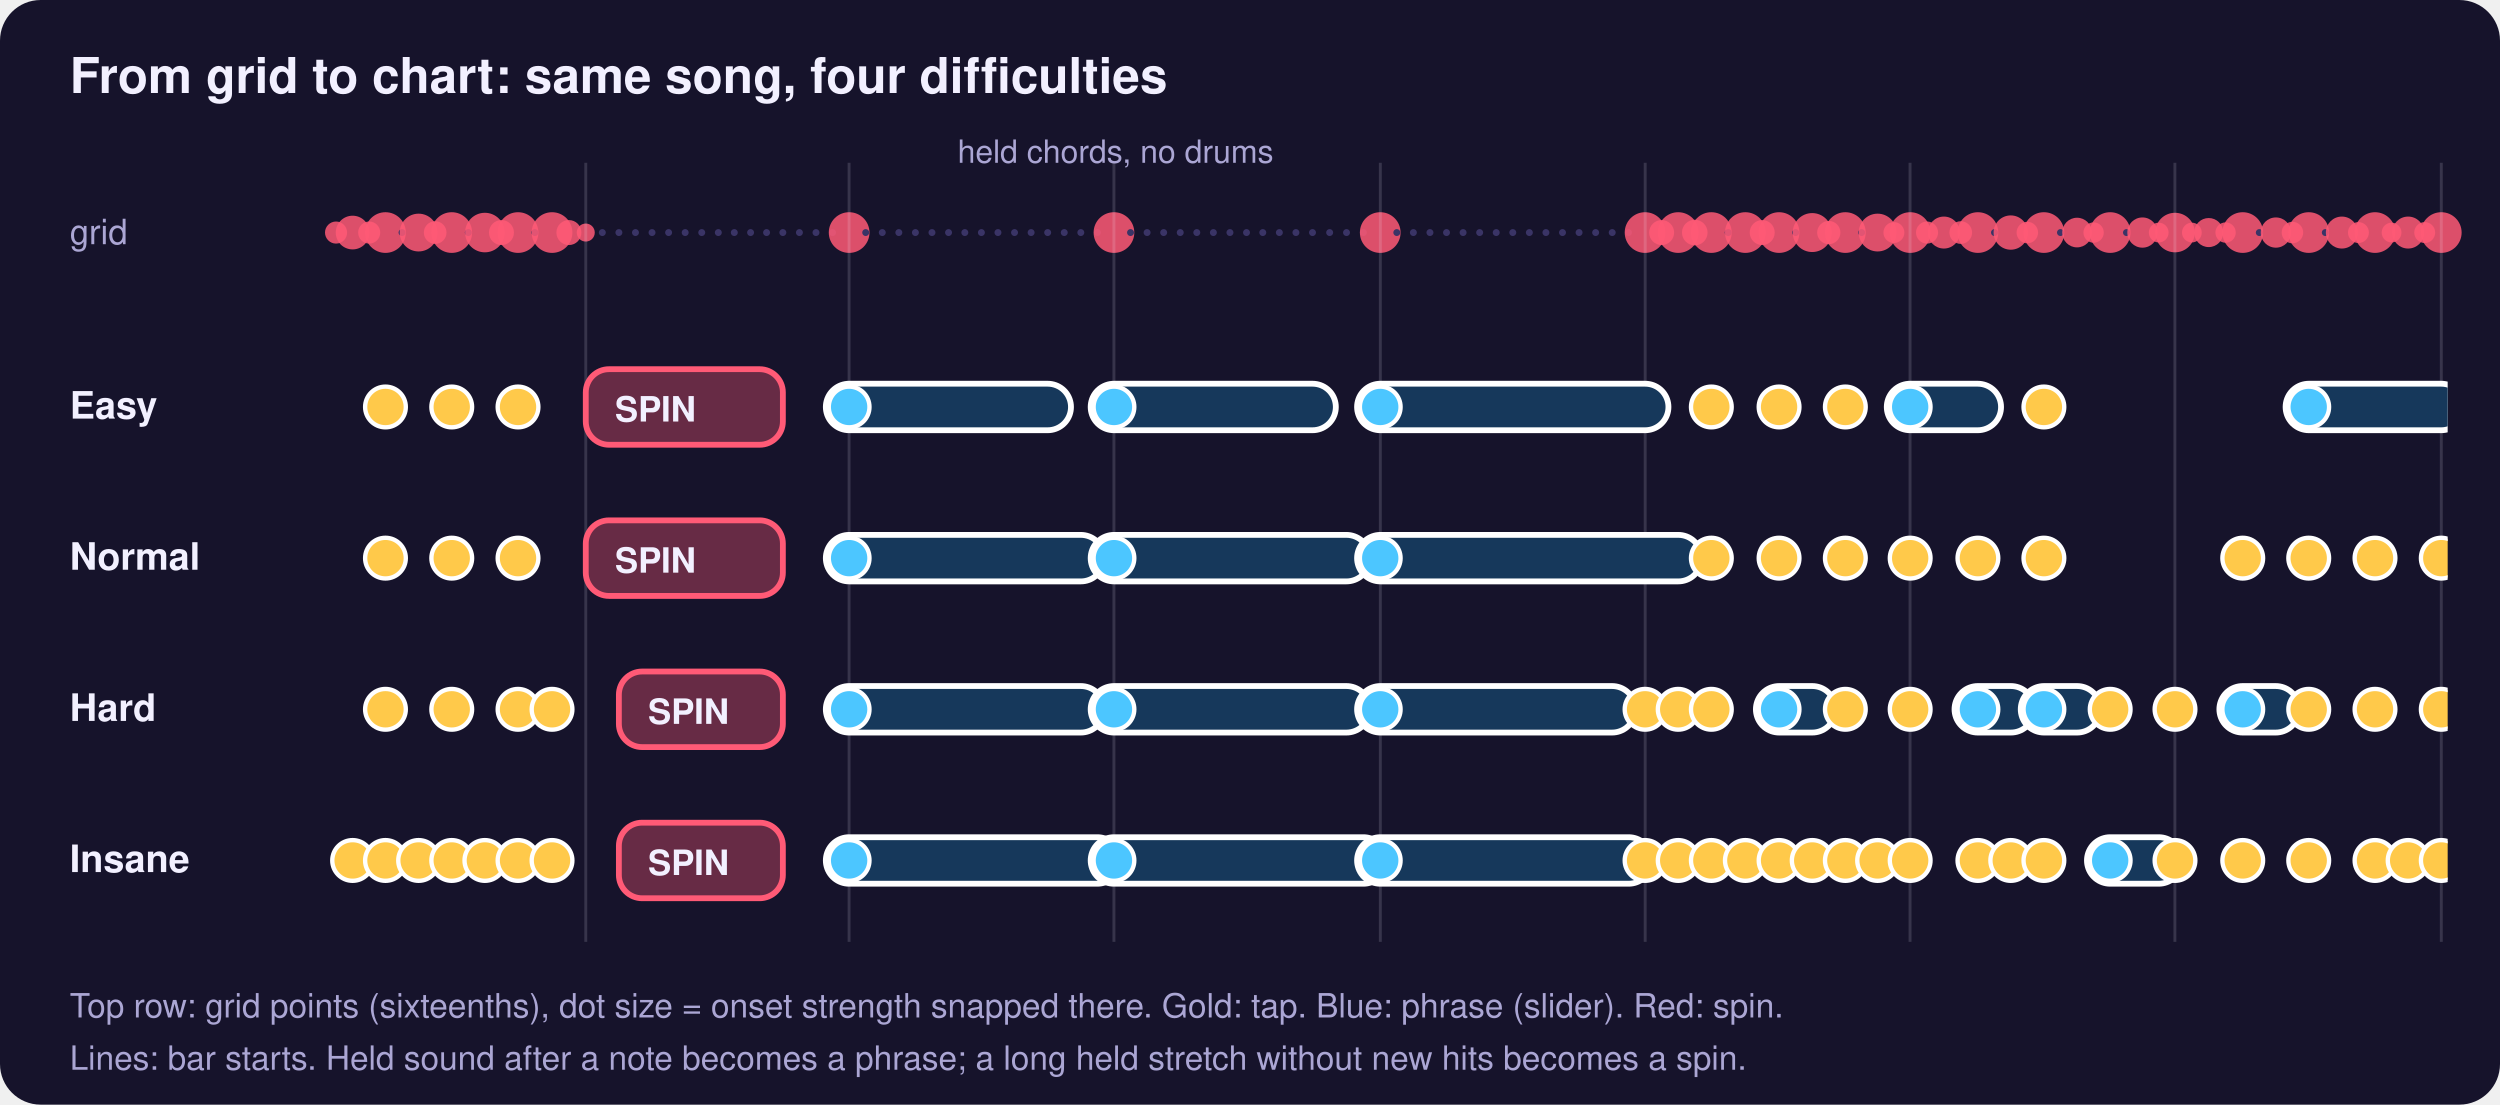
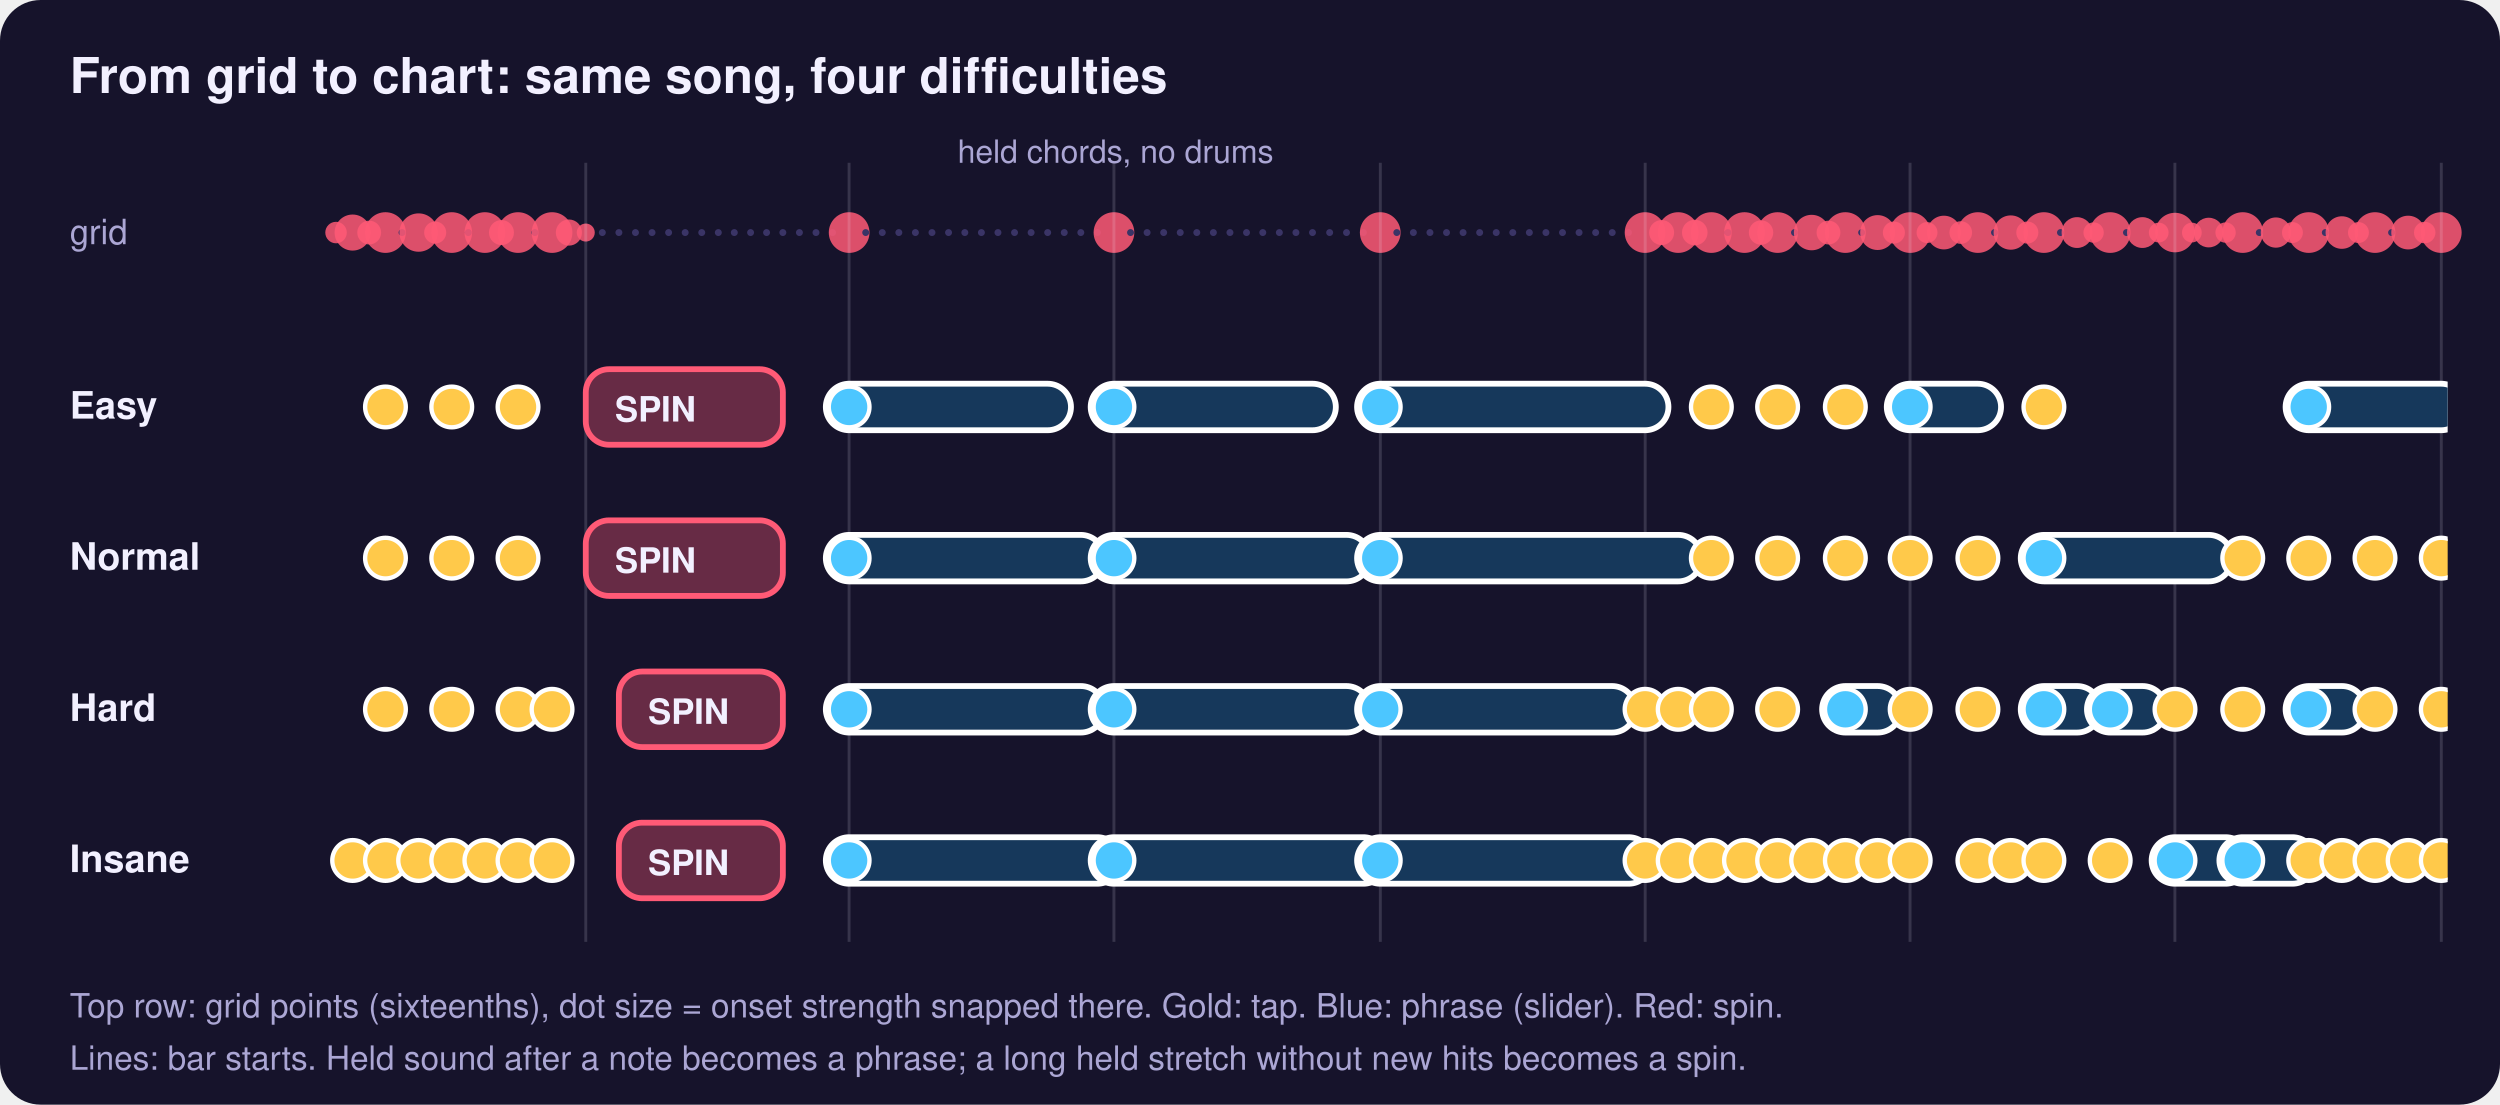
<svg xmlns="http://www.w3.org/2000/svg" viewBox="0 0 860 380" width="860" height="380">
  <rect width="860" height="380" rx="14" fill="#16132b" />
  <text x="24" y="32" font-family="Helvetica, Arial, sans-serif" font-size="17" fill="#f2f0ff" text-anchor="start" font-weight="700">From grid to chart: same song, four difficulties</text>
  <text x="24" y="84" font-family="Helvetica, Arial, sans-serif" font-size="12" fill="#aba6d4" text-anchor="start">grid</text>
-   <circle cx="115.6" cy="80" r="3.8" fill="#ff5a76" fill-opacity="0.85" />
-   <circle cx="121.3" cy="80" r="5.8" fill="#ff5a76" fill-opacity="0.85" />
-   <circle cx="127.0" cy="80" r="3.8" fill="#ff5a76" fill-opacity="0.85" />
+   <circle cx="115.6" cy="80" r="3.7" fill="#ff5a76" fill-opacity="0.85" />
+   <circle cx="121.3" cy="80" r="6.2" fill="#ff5a76" fill-opacity="0.85" />
+   <circle cx="127.0" cy="80" r="4.1" fill="#ff5a76" fill-opacity="0.85" />
  <circle cx="132.6" cy="80" r="7.0" fill="#ff5a76" fill-opacity="0.85" />
  <circle cx="138.3" cy="80" r="1.2" fill="#3a3466" fill-opacity="1" />
-   <circle cx="144.0" cy="80" r="6.5" fill="#ff5a76" fill-opacity="0.85" />
-   <circle cx="149.7" cy="80" r="3.9" fill="#ff5a76" fill-opacity="0.85" />
+   <circle cx="144.0" cy="80" r="6.6" fill="#ff5a76" fill-opacity="0.85" />
+   <circle cx="149.7" cy="80" r="3.8" fill="#ff5a76" fill-opacity="0.85" />
  <circle cx="155.4" cy="80" r="7.0" fill="#ff5a76" fill-opacity="0.85" />
  <circle cx="161.1" cy="80" r="1.2" fill="#3a3466" fill-opacity="1" />
-   <circle cx="166.8" cy="80" r="6.8" fill="#ff5a76" fill-opacity="0.85" />
+   <circle cx="166.8" cy="80" r="7.0" fill="#ff5a76" fill-opacity="0.85" />
  <circle cx="172.5" cy="80" r="4.3" fill="#ff5a76" fill-opacity="0.85" />
  <circle cx="178.2" cy="80" r="7.0" fill="#ff5a76" fill-opacity="0.85" />
  <circle cx="184.0" cy="80" r="1.2" fill="#3a3466" fill-opacity="1" />
  <circle cx="189.9" cy="80" r="7.0" fill="#ff5a76" fill-opacity="0.85" />
-   <circle cx="195.7" cy="80" r="4.3" fill="#ff5a76" fill-opacity="0.85" />
+   <circle cx="195.7" cy="80" r="4.5" fill="#ff5a76" fill-opacity="0.85" />
  <circle cx="201.5" cy="80" r="3.1" fill="#ff5a76" fill-opacity="0.85" />
  <circle cx="207.2" cy="80" r="1.2" fill="#3a3466" fill-opacity="1" />
  <circle cx="212.9" cy="80" r="1.2" fill="#3a3466" fill-opacity="1" />
  <circle cx="218.6" cy="80" r="1.2" fill="#3a3466" fill-opacity="1" />
  <circle cx="224.3" cy="80" r="1.2" fill="#3a3466" fill-opacity="1" />
  <circle cx="230.0" cy="80" r="1.2" fill="#3a3466" fill-opacity="1" />
  <circle cx="235.7" cy="80" r="1.2" fill="#3a3466" fill-opacity="1" />
  <circle cx="241.4" cy="80" r="1.2" fill="#3a3466" fill-opacity="1" />
  <circle cx="247.1" cy="80" r="1.2" fill="#3a3466" fill-opacity="1" />
  <circle cx="252.6" cy="80" r="1.2" fill="#3a3466" fill-opacity="1" />
  <circle cx="258.2" cy="80" r="1.2" fill="#3a3466" fill-opacity="1" />
  <circle cx="263.7" cy="80" r="1.2" fill="#3a3466" fill-opacity="1" />
  <circle cx="269.3" cy="80" r="1.2" fill="#3a3466" fill-opacity="1" />
  <circle cx="275.0" cy="80" r="1.2" fill="#3a3466" fill-opacity="1" />
  <circle cx="280.7" cy="80" r="1.2" fill="#3a3466" fill-opacity="1" />
  <circle cx="286.4" cy="80" r="1.2" fill="#3a3466" fill-opacity="1" />
  <circle cx="292.1" cy="80" r="7.0" fill="#ff5a76" fill-opacity="0.85" />
  <circle cx="297.8" cy="80" r="1.2" fill="#3a3466" fill-opacity="1" />
  <circle cx="303.5" cy="80" r="1.2" fill="#3a3466" fill-opacity="1" />
  <circle cx="309.2" cy="80" r="1.2" fill="#3a3466" fill-opacity="1" />
  <circle cx="314.9" cy="80" r="1.2" fill="#3a3466" fill-opacity="1" />
  <circle cx="320.6" cy="80" r="1.2" fill="#3a3466" fill-opacity="1" />
  <circle cx="326.3" cy="80" r="1.2" fill="#3a3466" fill-opacity="1" />
  <circle cx="331.9" cy="80" r="1.2" fill="#3a3466" fill-opacity="1" />
  <circle cx="337.6" cy="80" r="1.2" fill="#3a3466" fill-opacity="1" />
  <circle cx="343.3" cy="80" r="1.2" fill="#3a3466" fill-opacity="1" />
  <circle cx="349.0" cy="80" r="1.2" fill="#3a3466" fill-opacity="1" />
  <circle cx="354.7" cy="80" r="1.2" fill="#3a3466" fill-opacity="1" />
  <circle cx="360.4" cy="80" r="1.2" fill="#3a3466" fill-opacity="1" />
  <circle cx="366.1" cy="80" r="1.2" fill="#3a3466" fill-opacity="1" />
  <circle cx="371.8" cy="80" r="1.2" fill="#3a3466" fill-opacity="1" />
  <circle cx="377.5" cy="80" r="1.2" fill="#3a3466" fill-opacity="1" />
  <circle cx="383.2" cy="80" r="7.0" fill="#ff5a76" fill-opacity="0.85" />
  <circle cx="388.9" cy="80" r="1.2" fill="#3a3466" fill-opacity="1" />
  <circle cx="394.6" cy="80" r="1.2" fill="#3a3466" fill-opacity="1" />
  <circle cx="400.3" cy="80" r="1.2" fill="#3a3466" fill-opacity="1" />
  <circle cx="406.0" cy="80" r="1.2" fill="#3a3466" fill-opacity="1" />
  <circle cx="411.7" cy="80" r="1.2" fill="#3a3466" fill-opacity="1" />
  <circle cx="417.4" cy="80" r="1.2" fill="#3a3466" fill-opacity="1" />
  <circle cx="423.1" cy="80" r="1.2" fill="#3a3466" fill-opacity="1" />
  <circle cx="428.8" cy="80" r="1.2" fill="#3a3466" fill-opacity="1" />
  <circle cx="434.4" cy="80" r="1.2" fill="#3a3466" fill-opacity="1" />
  <circle cx="440.1" cy="80" r="1.2" fill="#3a3466" fill-opacity="1" />
  <circle cx="445.8" cy="80" r="1.2" fill="#3a3466" fill-opacity="1" />
  <circle cx="451.5" cy="80" r="1.2" fill="#3a3466" fill-opacity="1" />
  <circle cx="457.4" cy="80" r="1.2" fill="#3a3466" fill-opacity="1" />
  <circle cx="463.2" cy="80" r="1.2" fill="#3a3466" fill-opacity="1" />
  <circle cx="469.0" cy="80" r="1.2" fill="#3a3466" fill-opacity="1" />
  <circle cx="474.8" cy="80" r="7.0" fill="#ff5a76" fill-opacity="0.85" />
  <circle cx="480.5" cy="80" r="1.2" fill="#3a3466" fill-opacity="1" />
  <circle cx="486.2" cy="80" r="1.2" fill="#3a3466" fill-opacity="1" />
  <circle cx="491.9" cy="80" r="1.2" fill="#3a3466" fill-opacity="1" />
  <circle cx="497.6" cy="80" r="1.2" fill="#3a3466" fill-opacity="1" />
  <circle cx="503.3" cy="80" r="1.2" fill="#3a3466" fill-opacity="1" />
  <circle cx="509.0" cy="80" r="1.2" fill="#3a3466" fill-opacity="1" />
  <circle cx="514.7" cy="80" r="1.2" fill="#3a3466" fill-opacity="1" />
  <circle cx="520.4" cy="80" r="1.2" fill="#3a3466" fill-opacity="1" />
  <circle cx="526.1" cy="80" r="1.2" fill="#3a3466" fill-opacity="1" />
  <circle cx="531.8" cy="80" r="1.2" fill="#3a3466" fill-opacity="1" />
  <circle cx="537.5" cy="80" r="1.2" fill="#3a3466" fill-opacity="1" />
  <circle cx="543.2" cy="80" r="1.2" fill="#3a3466" fill-opacity="1" />
  <circle cx="548.9" cy="80" r="1.2" fill="#3a3466" fill-opacity="1" />
  <circle cx="554.6" cy="80" r="1.2" fill="#3a3466" fill-opacity="1" />
  <circle cx="560.2" cy="80" r="1.2" fill="#3a3466" fill-opacity="1" />
  <circle cx="565.9" cy="80" r="7.0" fill="#ff5a76" fill-opacity="0.85" />
  <circle cx="571.6" cy="80" r="4.3" fill="#ff5a76" fill-opacity="0.85" />
  <circle cx="577.3" cy="80" r="7.0" fill="#ff5a76" fill-opacity="0.85" />
  <circle cx="583.0" cy="80" r="4.4" fill="#ff5a76" fill-opacity="0.85" />
  <circle cx="588.7" cy="80" r="7.0" fill="#ff5a76" fill-opacity="0.85" />
-   <circle cx="594.5" cy="80" r="1.2" fill="#3a3466" fill-opacity="1" />
-   <circle cx="600.4" cy="80" r="7.0" fill="#ff5a76" fill-opacity="0.85" />
-   <circle cx="606.2" cy="80" r="4.3" fill="#ff5a76" fill-opacity="0.85" />
-   <circle cx="612.0" cy="80" r="7.0" fill="#ff5a76" fill-opacity="0.85" />
-   <circle cx="617.7" cy="80" r="1.2" fill="#3a3466" fill-opacity="1" />
-   <circle cx="623.4" cy="80" r="6.7" fill="#ff5a76" fill-opacity="0.85" />
-   <circle cx="629.1" cy="80" r="4.0" fill="#ff5a76" fill-opacity="0.85" />
+   <circle cx="594.4" cy="80" r="1.2" fill="#3a3466" fill-opacity="1" />
+   <circle cx="600.1" cy="80" r="7.0" fill="#ff5a76" fill-opacity="0.85" />
+   <circle cx="605.8" cy="80" r="4.2" fill="#ff5a76" fill-opacity="0.85" />
+   <circle cx="611.5" cy="80" r="7.0" fill="#ff5a76" fill-opacity="0.85" />
+   <circle cx="617.3" cy="80" r="1.2" fill="#3a3466" fill-opacity="1" />
+   <circle cx="623.2" cy="80" r="6.1" fill="#ff5a76" fill-opacity="0.85" />
+   <circle cx="629.0" cy="80" r="4.1" fill="#ff5a76" fill-opacity="0.85" />
  <circle cx="634.8" cy="80" r="7.0" fill="#ff5a76" fill-opacity="0.85" />
  <circle cx="640.4" cy="80" r="1.2" fill="#3a3466" fill-opacity="1" />
-   <circle cx="645.9" cy="80" r="6.5" fill="#ff5a76" fill-opacity="0.85" />
-   <circle cx="651.5" cy="80" r="3.6" fill="#ff5a76" fill-opacity="0.85" />
+   <circle cx="645.9" cy="80" r="6.0" fill="#ff5a76" fill-opacity="0.85" />
+   <circle cx="651.5" cy="80" r="3.8" fill="#ff5a76" fill-opacity="0.85" />
  <circle cx="657.1" cy="80" r="7.0" fill="#ff5a76" fill-opacity="0.85" />
-   <circle cx="662.9" cy="80" r="3.8" fill="#ff5a76" fill-opacity="0.85" />
-   <circle cx="668.7" cy="80" r="5.5" fill="#ff5a76" fill-opacity="0.85" />
+   <circle cx="662.9" cy="80" r="3.6" fill="#ff5a76" fill-opacity="0.85" />
+   <circle cx="668.7" cy="80" r="5.8" fill="#ff5a76" fill-opacity="0.85" />
  <circle cx="674.5" cy="80" r="3.9" fill="#ff5a76" fill-opacity="0.85" />
  <circle cx="680.4" cy="80" r="7.0" fill="#ff5a76" fill-opacity="0.85" />
  <circle cx="686.1" cy="80" r="1.2" fill="#3a3466" fill-opacity="1" />
  <circle cx="691.7" cy="80" r="5.9" fill="#ff5a76" fill-opacity="0.85" />
-   <circle cx="697.4" cy="80" r="3.7" fill="#ff5a76" fill-opacity="0.85" />
+   <circle cx="697.4" cy="80" r="3.8" fill="#ff5a76" fill-opacity="0.85" />
  <circle cx="703.1" cy="80" r="7.0" fill="#ff5a76" fill-opacity="0.85" />
  <circle cx="708.8" cy="80" r="1.2" fill="#3a3466" fill-opacity="1" />
-   <circle cx="714.5" cy="80" r="5.1" fill="#ff5a76" fill-opacity="0.85" />
+   <circle cx="714.5" cy="80" r="5.3" fill="#ff5a76" fill-opacity="0.85" />
  <circle cx="720.2" cy="80" r="3.5" fill="#ff5a76" fill-opacity="0.85" />
  <circle cx="725.9" cy="80" r="7.0" fill="#ff5a76" fill-opacity="0.85" />
  <circle cx="731.5" cy="80" r="1.2" fill="#3a3466" fill-opacity="1" />
-   <circle cx="737.0" cy="80" r="5.2" fill="#ff5a76" fill-opacity="0.85" />
+   <circle cx="737.0" cy="80" r="5.3" fill="#ff5a76" fill-opacity="0.85" />
  <circle cx="742.6" cy="80" r="3.4" fill="#ff5a76" fill-opacity="0.85" />
  <circle cx="748.2" cy="80" r="6.8" fill="#ff5a76" fill-opacity="0.85" />
  <circle cx="754.0" cy="80" r="3.4" fill="#ff5a76" fill-opacity="0.85" />
-   <circle cx="759.8" cy="80" r="5.0" fill="#ff5a76" fill-opacity="0.85" />
+   <circle cx="759.8" cy="80" r="5.1" fill="#ff5a76" fill-opacity="0.85" />
  <circle cx="765.6" cy="80" r="3.5" fill="#ff5a76" fill-opacity="0.85" />
  <circle cx="771.5" cy="80" r="7.0" fill="#ff5a76" fill-opacity="0.85" />
  <circle cx="777.2" cy="80" r="1.2" fill="#3a3466" fill-opacity="1" />
  <circle cx="782.9" cy="80" r="5.2" fill="#ff5a76" fill-opacity="0.85" />
-   <circle cx="788.6" cy="80" r="3.7" fill="#ff5a76" fill-opacity="0.85" />
+   <circle cx="788.6" cy="80" r="3.6" fill="#ff5a76" fill-opacity="0.85" />
  <circle cx="794.2" cy="80" r="7.0" fill="#ff5a76" fill-opacity="0.85" />
  <circle cx="799.9" cy="80" r="1.2" fill="#3a3466" fill-opacity="1" />
-   <circle cx="805.6" cy="80" r="5.5" fill="#ff5a76" fill-opacity="0.85" />
+   <circle cx="805.6" cy="80" r="5.6" fill="#ff5a76" fill-opacity="0.85" />
  <circle cx="811.3" cy="80" r="3.6" fill="#ff5a76" fill-opacity="0.85" />
  <circle cx="817.0" cy="80" r="7.0" fill="#ff5a76" fill-opacity="0.85" />
-   <circle cx="822.7" cy="80" r="3.4" fill="#ff5a76" fill-opacity="0.85" />
-   <circle cx="828.4" cy="80" r="5.5" fill="#ff5a76" fill-opacity="0.85" />
-   <circle cx="834.1" cy="80" r="3.6" fill="#ff5a76" fill-opacity="0.85" />
+   <circle cx="822.7" cy="80" r="1.2" fill="#3a3466" fill-opacity="1" />
+   <circle cx="828.4" cy="80" r="5.8" fill="#ff5a76" fill-opacity="0.85" />
+   <circle cx="834.1" cy="80" r="3.7" fill="#ff5a76" fill-opacity="0.85" />
  <circle cx="839.8" cy="80" r="7.0" fill="#ff5a76" fill-opacity="0.85" />
  <line x1="201.507" x2="201.507" y1="56" y2="324" stroke="#f2f0ff" stroke-opacity="0.15" />
  <line x1="292.086" x2="292.086" y1="56" y2="324" stroke="#f2f0ff" stroke-opacity="0.15" />
  <line x1="383.195" x2="383.195" y1="56" y2="324" stroke="#f2f0ff" stroke-opacity="0.15" />
  <line x1="474.834" x2="474.834" y1="56" y2="324" stroke="#f2f0ff" stroke-opacity="0.15" />
  <line x1="565.944" x2="565.944" y1="56" y2="324" stroke="#f2f0ff" stroke-opacity="0.15" />
  <line x1="657.053" x2="657.053" y1="56" y2="324" stroke="#f2f0ff" stroke-opacity="0.15" />
  <line x1="748.162" x2="748.162" y1="56" y2="324" stroke="#f2f0ff" stroke-opacity="0.15" />
  <line x1="839.801" x2="839.801" y1="56" y2="324" stroke="#f2f0ff" stroke-opacity="0.15" />
  <defs>
    <clipPath id="c">
      <rect x="0" y="40" width="842" height="300" />
    </clipPath>
  </defs>
  <g clip-path="url(#c)">
    <text x="24" y="144" font-family="Helvetica, Arial, sans-serif" font-size="13" fill="#f2f0ff" text-anchor="start" font-weight="700">Easy</text>
    <rect x="201.507" y="127" width="67.802" height="26" rx="8" fill="#ff5a76" fill-opacity="0.35" stroke="#ff5a76" stroke-width="2" />
    <text x="211.507" y="145" font-family="Helvetica, Arial, sans-serif" font-size="12" fill="#f2f0ff" text-anchor="start" font-weight="700">SPIN</text>
    <line x1="292.086" x2="360.418" y1="140" y2="140" stroke="#fff" stroke-width="18" stroke-linecap="round" />
    <line x1="292.086" x2="360.418" y1="140" y2="140" stroke="#16385b" stroke-width="14" stroke-linecap="round" />
    <line x1="383.195" x2="451.527" y1="140" y2="140" stroke="#fff" stroke-width="18" stroke-linecap="round" />
    <line x1="383.195" x2="451.527" y1="140" y2="140" stroke="#16385b" stroke-width="14" stroke-linecap="round" />
    <line x1="474.834" x2="565.944" y1="140" y2="140" stroke="#fff" stroke-width="18" stroke-linecap="round" />
    <line x1="474.834" x2="565.944" y1="140" y2="140" stroke="#16385b" stroke-width="14" stroke-linecap="round" />
    <line x1="657.053" x2="680.36" y1="140" y2="140" stroke="#fff" stroke-width="18" stroke-linecap="round" />
    <line x1="657.053" x2="680.36" y1="140" y2="140" stroke="#16385b" stroke-width="14" stroke-linecap="round" />
    <line x1="794.247" x2="839.801" y1="140" y2="140" stroke="#fff" stroke-width="18" stroke-linecap="round" />
    <line x1="794.247" x2="839.801" y1="140" y2="140" stroke="#16385b" stroke-width="14" stroke-linecap="round" />
    <circle cx="132.6" cy="140" r="7" fill="#ffc94a" stroke="#fff" stroke-width="1.5" />
    <circle cx="155.4" cy="140" r="7" fill="#ffc94a" stroke="#fff" stroke-width="1.5" />
    <circle cx="178.2" cy="140" r="7" fill="#ffc94a" stroke="#fff" stroke-width="1.5" />
    <circle cx="292.1" cy="140" r="7" fill="#4cc6ff" stroke="#fff" stroke-width="1.5" />
    <circle cx="383.2" cy="140" r="7" fill="#4cc6ff" stroke="#fff" stroke-width="1.5" />
    <circle cx="474.8" cy="140" r="7" fill="#4cc6ff" stroke="#fff" stroke-width="1.5" />
    <circle cx="588.7" cy="140" r="7" fill="#ffc94a" stroke="#fff" stroke-width="1.5" />
-     <circle cx="612.0" cy="140" r="7" fill="#ffc94a" stroke="#fff" stroke-width="1.5" />
+     <circle cx="611.5" cy="140" r="7" fill="#ffc94a" stroke="#fff" stroke-width="1.5" />
    <circle cx="634.8" cy="140" r="7" fill="#ffc94a" stroke="#fff" stroke-width="1.5" />
    <circle cx="657.1" cy="140" r="7" fill="#4cc6ff" stroke="#fff" stroke-width="1.5" />
    <circle cx="703.1" cy="140" r="7" fill="#ffc94a" stroke="#fff" stroke-width="1.5" />
    <circle cx="794.2" cy="140" r="7" fill="#4cc6ff" stroke="#fff" stroke-width="1.5" />
    <text x="24" y="196" font-family="Helvetica, Arial, sans-serif" font-size="13" fill="#f2f0ff" text-anchor="start" font-weight="700">Normal</text>
    <rect x="201.507" y="179" width="67.802" height="26" rx="8" fill="#ff5a76" fill-opacity="0.35" stroke="#ff5a76" stroke-width="2" />
    <text x="211.507" y="197" font-family="Helvetica, Arial, sans-serif" font-size="12" fill="#f2f0ff" text-anchor="start" font-weight="700">SPIN</text>
    <line x1="292.086" x2="371.807" y1="192" y2="192" stroke="#fff" stroke-width="18" stroke-linecap="round" />
    <line x1="292.086" x2="371.807" y1="192" y2="192" stroke="#16385b" stroke-width="14" stroke-linecap="round" />
    <line x1="383.195" x2="463.181" y1="192" y2="192" stroke="#fff" stroke-width="18" stroke-linecap="round" />
    <line x1="383.195" x2="463.181" y1="192" y2="192" stroke="#16385b" stroke-width="14" stroke-linecap="round" />
    <line x1="474.834" x2="577.332" y1="192" y2="192" stroke="#fff" stroke-width="18" stroke-linecap="round" />
    <line x1="474.834" x2="577.332" y1="192" y2="192" stroke="#16385b" stroke-width="14" stroke-linecap="round" />
+     <line x1="703.137" x2="759.816" y1="192" y2="192" stroke="#fff" stroke-width="18" stroke-linecap="round" />
+     <line x1="703.137" x2="759.816" y1="192" y2="192" stroke="#16385b" stroke-width="14" stroke-linecap="round" />
    <circle cx="132.6" cy="192" r="7" fill="#ffc94a" stroke="#fff" stroke-width="1.5" />
    <circle cx="155.4" cy="192" r="7" fill="#ffc94a" stroke="#fff" stroke-width="1.5" />
    <circle cx="178.2" cy="192" r="7" fill="#ffc94a" stroke="#fff" stroke-width="1.5" />
    <circle cx="292.1" cy="192" r="7" fill="#4cc6ff" stroke="#fff" stroke-width="1.5" />
    <circle cx="383.2" cy="192" r="7" fill="#4cc6ff" stroke="#fff" stroke-width="1.5" />
    <circle cx="474.8" cy="192" r="7" fill="#4cc6ff" stroke="#fff" stroke-width="1.5" />
    <circle cx="588.7" cy="192" r="7" fill="#ffc94a" stroke="#fff" stroke-width="1.5" />
-     <circle cx="612.0" cy="192" r="7" fill="#ffc94a" stroke="#fff" stroke-width="1.5" />
+     <circle cx="611.5" cy="192" r="7" fill="#ffc94a" stroke="#fff" stroke-width="1.5" />
    <circle cx="634.8" cy="192" r="7" fill="#ffc94a" stroke="#fff" stroke-width="1.5" />
    <circle cx="657.1" cy="192" r="7" fill="#ffc94a" stroke="#fff" stroke-width="1.5" />
    <circle cx="680.4" cy="192" r="7" fill="#ffc94a" stroke="#fff" stroke-width="1.5" />
-     <circle cx="703.1" cy="192" r="7" fill="#ffc94a" stroke="#fff" stroke-width="1.5" />
+     <circle cx="703.1" cy="192" r="7" fill="#4cc6ff" stroke="#fff" stroke-width="1.5" />
    <circle cx="771.5" cy="192" r="7" fill="#ffc94a" stroke="#fff" stroke-width="1.5" />
    <circle cx="794.2" cy="192" r="7" fill="#ffc94a" stroke="#fff" stroke-width="1.5" />
    <circle cx="817.0" cy="192" r="7" fill="#ffc94a" stroke="#fff" stroke-width="1.5" />
    <circle cx="839.8" cy="192" r="7" fill="#ffc94a" stroke="#fff" stroke-width="1.5" />
    <text x="24" y="248" font-family="Helvetica, Arial, sans-serif" font-size="13" fill="#f2f0ff" text-anchor="start" font-weight="700">Hard</text>
    <rect x="212.895" y="231" width="56.414" height="26" rx="8" fill="#ff5a76" fill-opacity="0.35" stroke="#ff5a76" stroke-width="2" />
    <text x="222.895" y="249" font-family="Helvetica, Arial, sans-serif" font-size="12" fill="#f2f0ff" text-anchor="start" font-weight="700">SPIN</text>
    <line x1="292.086" x2="371.807" y1="244" y2="244" stroke="#fff" stroke-width="18" stroke-linecap="round" />
    <line x1="292.086" x2="371.807" y1="244" y2="244" stroke="#16385b" stroke-width="14" stroke-linecap="round" />
    <line x1="383.195" x2="463.181" y1="244" y2="244" stroke="#fff" stroke-width="18" stroke-linecap="round" />
    <line x1="383.195" x2="463.181" y1="244" y2="244" stroke="#16385b" stroke-width="14" stroke-linecap="round" />
    <line x1="474.834" x2="554.555" y1="244" y2="244" stroke="#fff" stroke-width="18" stroke-linecap="round" />
    <line x1="474.834" x2="554.555" y1="244" y2="244" stroke="#16385b" stroke-width="14" stroke-linecap="round" />
-     <line x1="612.028" x2="623.417" y1="244" y2="244" stroke="#fff" stroke-width="18" stroke-linecap="round" />
-     <line x1="612.028" x2="623.417" y1="244" y2="244" stroke="#16385b" stroke-width="14" stroke-linecap="round" />
-     <line x1="680.36" x2="691.749" y1="244" y2="244" stroke="#fff" stroke-width="18" stroke-linecap="round" />
-     <line x1="680.36" x2="691.749" y1="244" y2="244" stroke="#16385b" stroke-width="14" stroke-linecap="round" />
+     <line x1="634.805" x2="645.929" y1="244" y2="244" stroke="#fff" stroke-width="18" stroke-linecap="round" />
+     <line x1="634.805" x2="645.929" y1="244" y2="244" stroke="#16385b" stroke-width="14" stroke-linecap="round" />
    <line x1="703.137" x2="714.526" y1="244" y2="244" stroke="#fff" stroke-width="18" stroke-linecap="round" />
    <line x1="703.137" x2="714.526" y1="244" y2="244" stroke="#16385b" stroke-width="14" stroke-linecap="round" />
-     <line x1="771.469" x2="782.858" y1="244" y2="244" stroke="#fff" stroke-width="18" stroke-linecap="round" />
-     <line x1="771.469" x2="782.858" y1="244" y2="244" stroke="#16385b" stroke-width="14" stroke-linecap="round" />
+     <line x1="725.915" x2="737.039" y1="244" y2="244" stroke="#fff" stroke-width="18" stroke-linecap="round" />
+     <line x1="725.915" x2="737.039" y1="244" y2="244" stroke="#16385b" stroke-width="14" stroke-linecap="round" />
+     <line x1="794.247" x2="805.635" y1="244" y2="244" stroke="#fff" stroke-width="18" stroke-linecap="round" />
+     <line x1="794.247" x2="805.635" y1="244" y2="244" stroke="#16385b" stroke-width="14" stroke-linecap="round" />
    <circle cx="132.6" cy="244" r="7" fill="#ffc94a" stroke="#fff" stroke-width="1.5" />
    <circle cx="155.4" cy="244" r="7" fill="#ffc94a" stroke="#fff" stroke-width="1.5" />
    <circle cx="178.2" cy="244" r="7" fill="#ffc94a" stroke="#fff" stroke-width="1.5" />
    <circle cx="189.9" cy="244" r="7" fill="#ffc94a" stroke="#fff" stroke-width="1.5" />
    <circle cx="292.1" cy="244" r="7" fill="#4cc6ff" stroke="#fff" stroke-width="1.5" />
    <circle cx="383.2" cy="244" r="7" fill="#4cc6ff" stroke="#fff" stroke-width="1.5" />
    <circle cx="474.8" cy="244" r="7" fill="#4cc6ff" stroke="#fff" stroke-width="1.5" />
    <circle cx="565.9" cy="244" r="7" fill="#ffc94a" stroke="#fff" stroke-width="1.5" />
    <circle cx="577.3" cy="244" r="7" fill="#ffc94a" stroke="#fff" stroke-width="1.5" />
    <circle cx="588.7" cy="244" r="7" fill="#ffc94a" stroke="#fff" stroke-width="1.5" />
-     <circle cx="612.0" cy="244" r="7" fill="#4cc6ff" stroke="#fff" stroke-width="1.5" />
-     <circle cx="634.8" cy="244" r="7" fill="#ffc94a" stroke="#fff" stroke-width="1.5" />
+     <circle cx="611.5" cy="244" r="7" fill="#ffc94a" stroke="#fff" stroke-width="1.5" />
+     <circle cx="634.8" cy="244" r="7" fill="#4cc6ff" stroke="#fff" stroke-width="1.5" />
    <circle cx="657.1" cy="244" r="7" fill="#ffc94a" stroke="#fff" stroke-width="1.5" />
-     <circle cx="680.4" cy="244" r="7" fill="#4cc6ff" stroke="#fff" stroke-width="1.5" />
+     <circle cx="680.4" cy="244" r="7" fill="#ffc94a" stroke="#fff" stroke-width="1.5" />
    <circle cx="703.1" cy="244" r="7" fill="#4cc6ff" stroke="#fff" stroke-width="1.5" />
-     <circle cx="725.9" cy="244" r="7" fill="#ffc94a" stroke="#fff" stroke-width="1.5" />
+     <circle cx="725.9" cy="244" r="7" fill="#4cc6ff" stroke="#fff" stroke-width="1.5" />
    <circle cx="748.2" cy="244" r="7" fill="#ffc94a" stroke="#fff" stroke-width="1.5" />
-     <circle cx="771.5" cy="244" r="7" fill="#4cc6ff" stroke="#fff" stroke-width="1.5" />
-     <circle cx="794.2" cy="244" r="7" fill="#ffc94a" stroke="#fff" stroke-width="1.5" />
+     <circle cx="771.5" cy="244" r="7" fill="#ffc94a" stroke="#fff" stroke-width="1.5" />
+     <circle cx="794.2" cy="244" r="7" fill="#4cc6ff" stroke="#fff" stroke-width="1.5" />
    <circle cx="817.0" cy="244" r="7" fill="#ffc94a" stroke="#fff" stroke-width="1.5" />
    <circle cx="839.8" cy="244" r="7" fill="#ffc94a" stroke="#fff" stroke-width="1.5" />
    <text x="24" y="300" font-family="Helvetica, Arial, sans-serif" font-size="13" fill="#f2f0ff" text-anchor="start" font-weight="700">Insane</text>
    <rect x="212.895" y="283" width="56.414" height="26" rx="8" fill="#ff5a76" fill-opacity="0.35" stroke="#ff5a76" stroke-width="2" />
    <text x="222.895" y="301" font-family="Helvetica, Arial, sans-serif" font-size="12" fill="#f2f0ff" text-anchor="start" font-weight="700">SPIN</text>
    <line x1="292.086" x2="377.501" y1="296" y2="296" stroke="#fff" stroke-width="18" stroke-linecap="round" />
    <line x1="292.086" x2="377.501" y1="296" y2="296" stroke="#16385b" stroke-width="14" stroke-linecap="round" />
    <line x1="383.195" x2="469.008" y1="296" y2="296" stroke="#fff" stroke-width="18" stroke-linecap="round" />
    <line x1="383.195" x2="469.008" y1="296" y2="296" stroke="#16385b" stroke-width="14" stroke-linecap="round" />
    <line x1="474.834" x2="560.249" y1="296" y2="296" stroke="#fff" stroke-width="18" stroke-linecap="round" />
    <line x1="474.834" x2="560.249" y1="296" y2="296" stroke="#16385b" stroke-width="14" stroke-linecap="round" />
-     <line x1="725.915" x2="742.6" y1="296" y2="296" stroke="#fff" stroke-width="18" stroke-linecap="round" />
-     <line x1="725.915" x2="742.6" y1="296" y2="296" stroke="#16385b" stroke-width="14" stroke-linecap="round" />
+     <line x1="748.162" x2="765.643" y1="296" y2="296" stroke="#fff" stroke-width="18" stroke-linecap="round" />
+     <line x1="748.162" x2="765.643" y1="296" y2="296" stroke="#16385b" stroke-width="14" stroke-linecap="round" />
+     <line x1="771.469" x2="788.552" y1="296" y2="296" stroke="#fff" stroke-width="18" stroke-linecap="round" />
+     <line x1="771.469" x2="788.552" y1="296" y2="296" stroke="#16385b" stroke-width="14" stroke-linecap="round" />
    <circle cx="121.3" cy="296" r="7" fill="#ffc94a" stroke="#fff" stroke-width="1.5" />
    <circle cx="132.6" cy="296" r="7" fill="#ffc94a" stroke="#fff" stroke-width="1.5" />
    <circle cx="144.0" cy="296" r="7" fill="#ffc94a" stroke="#fff" stroke-width="1.5" />
    <circle cx="155.4" cy="296" r="7" fill="#ffc94a" stroke="#fff" stroke-width="1.5" />
    <circle cx="166.8" cy="296" r="7" fill="#ffc94a" stroke="#fff" stroke-width="1.5" />
    <circle cx="178.2" cy="296" r="7" fill="#ffc94a" stroke="#fff" stroke-width="1.5" />
    <circle cx="189.9" cy="296" r="7" fill="#ffc94a" stroke="#fff" stroke-width="1.5" />
    <circle cx="292.1" cy="296" r="7" fill="#4cc6ff" stroke="#fff" stroke-width="1.5" />
    <circle cx="383.2" cy="296" r="7" fill="#4cc6ff" stroke="#fff" stroke-width="1.5" />
    <circle cx="474.8" cy="296" r="7" fill="#4cc6ff" stroke="#fff" stroke-width="1.5" />
    <circle cx="565.9" cy="296" r="7" fill="#ffc94a" stroke="#fff" stroke-width="1.5" />
    <circle cx="577.3" cy="296" r="7" fill="#ffc94a" stroke="#fff" stroke-width="1.5" />
    <circle cx="588.7" cy="296" r="7" fill="#ffc94a" stroke="#fff" stroke-width="1.5" />
-     <circle cx="600.4" cy="296" r="7" fill="#ffc94a" stroke="#fff" stroke-width="1.5" />
-     <circle cx="612.0" cy="296" r="7" fill="#ffc94a" stroke="#fff" stroke-width="1.5" />
-     <circle cx="623.4" cy="296" r="7" fill="#ffc94a" stroke="#fff" stroke-width="1.5" />
+     <circle cx="600.1" cy="296" r="7" fill="#ffc94a" stroke="#fff" stroke-width="1.5" />
+     <circle cx="611.5" cy="296" r="7" fill="#ffc94a" stroke="#fff" stroke-width="1.5" />
+     <circle cx="623.2" cy="296" r="7" fill="#ffc94a" stroke="#fff" stroke-width="1.5" />
    <circle cx="634.8" cy="296" r="7" fill="#ffc94a" stroke="#fff" stroke-width="1.5" />
    <circle cx="645.9" cy="296" r="7" fill="#ffc94a" stroke="#fff" stroke-width="1.5" />
    <circle cx="657.1" cy="296" r="7" fill="#ffc94a" stroke="#fff" stroke-width="1.5" />
    <circle cx="680.4" cy="296" r="7" fill="#ffc94a" stroke="#fff" stroke-width="1.5" />
    <circle cx="691.7" cy="296" r="7" fill="#ffc94a" stroke="#fff" stroke-width="1.5" />
    <circle cx="703.1" cy="296" r="7" fill="#ffc94a" stroke="#fff" stroke-width="1.5" />
-     <circle cx="725.9" cy="296" r="7" fill="#4cc6ff" stroke="#fff" stroke-width="1.5" />
-     <circle cx="748.2" cy="296" r="7" fill="#ffc94a" stroke="#fff" stroke-width="1.5" />
-     <circle cx="771.5" cy="296" r="7" fill="#ffc94a" stroke="#fff" stroke-width="1.5" />
+     <circle cx="725.9" cy="296" r="7" fill="#ffc94a" stroke="#fff" stroke-width="1.5" />
+     <circle cx="748.2" cy="296" r="7" fill="#4cc6ff" stroke="#fff" stroke-width="1.5" />
+     <circle cx="771.5" cy="296" r="7" fill="#4cc6ff" stroke="#fff" stroke-width="1.5" />
    <circle cx="794.2" cy="296" r="7" fill="#ffc94a" stroke="#fff" stroke-width="1.5" />
+     <circle cx="805.6" cy="296" r="7" fill="#ffc94a" stroke="#fff" stroke-width="1.5" />
    <circle cx="817.0" cy="296" r="7" fill="#ffc94a" stroke="#fff" stroke-width="1.5" />
    <circle cx="828.4" cy="296" r="7" fill="#ffc94a" stroke="#fff" stroke-width="1.5" />
    <circle cx="839.8" cy="296" r="7" fill="#ffc94a" stroke="#fff" stroke-width="1.5" />
  </g>
  <text x="383.75" y="56" font-family="Helvetica, Arial, sans-serif" font-size="11" fill="#aba6d4" text-anchor="middle">held chords, no drums</text>
  <text x="24" y="350" font-family="Helvetica, Arial, sans-serif" font-size="11.5" fill="#aba6d4" text-anchor="start">Top row: grid points (sixteenths), dot size = onset strength snapped there. Gold: tap. Blue: phrase (slider). Red: spin.</text>
  <text x="24" y="368" font-family="Helvetica, Arial, sans-serif" font-size="11.5" fill="#aba6d4" text-anchor="start">Lines: bar starts. Held sound after a note becomes a phrase; a long held stretch without new hits becomes a spin.</text>
</svg>
